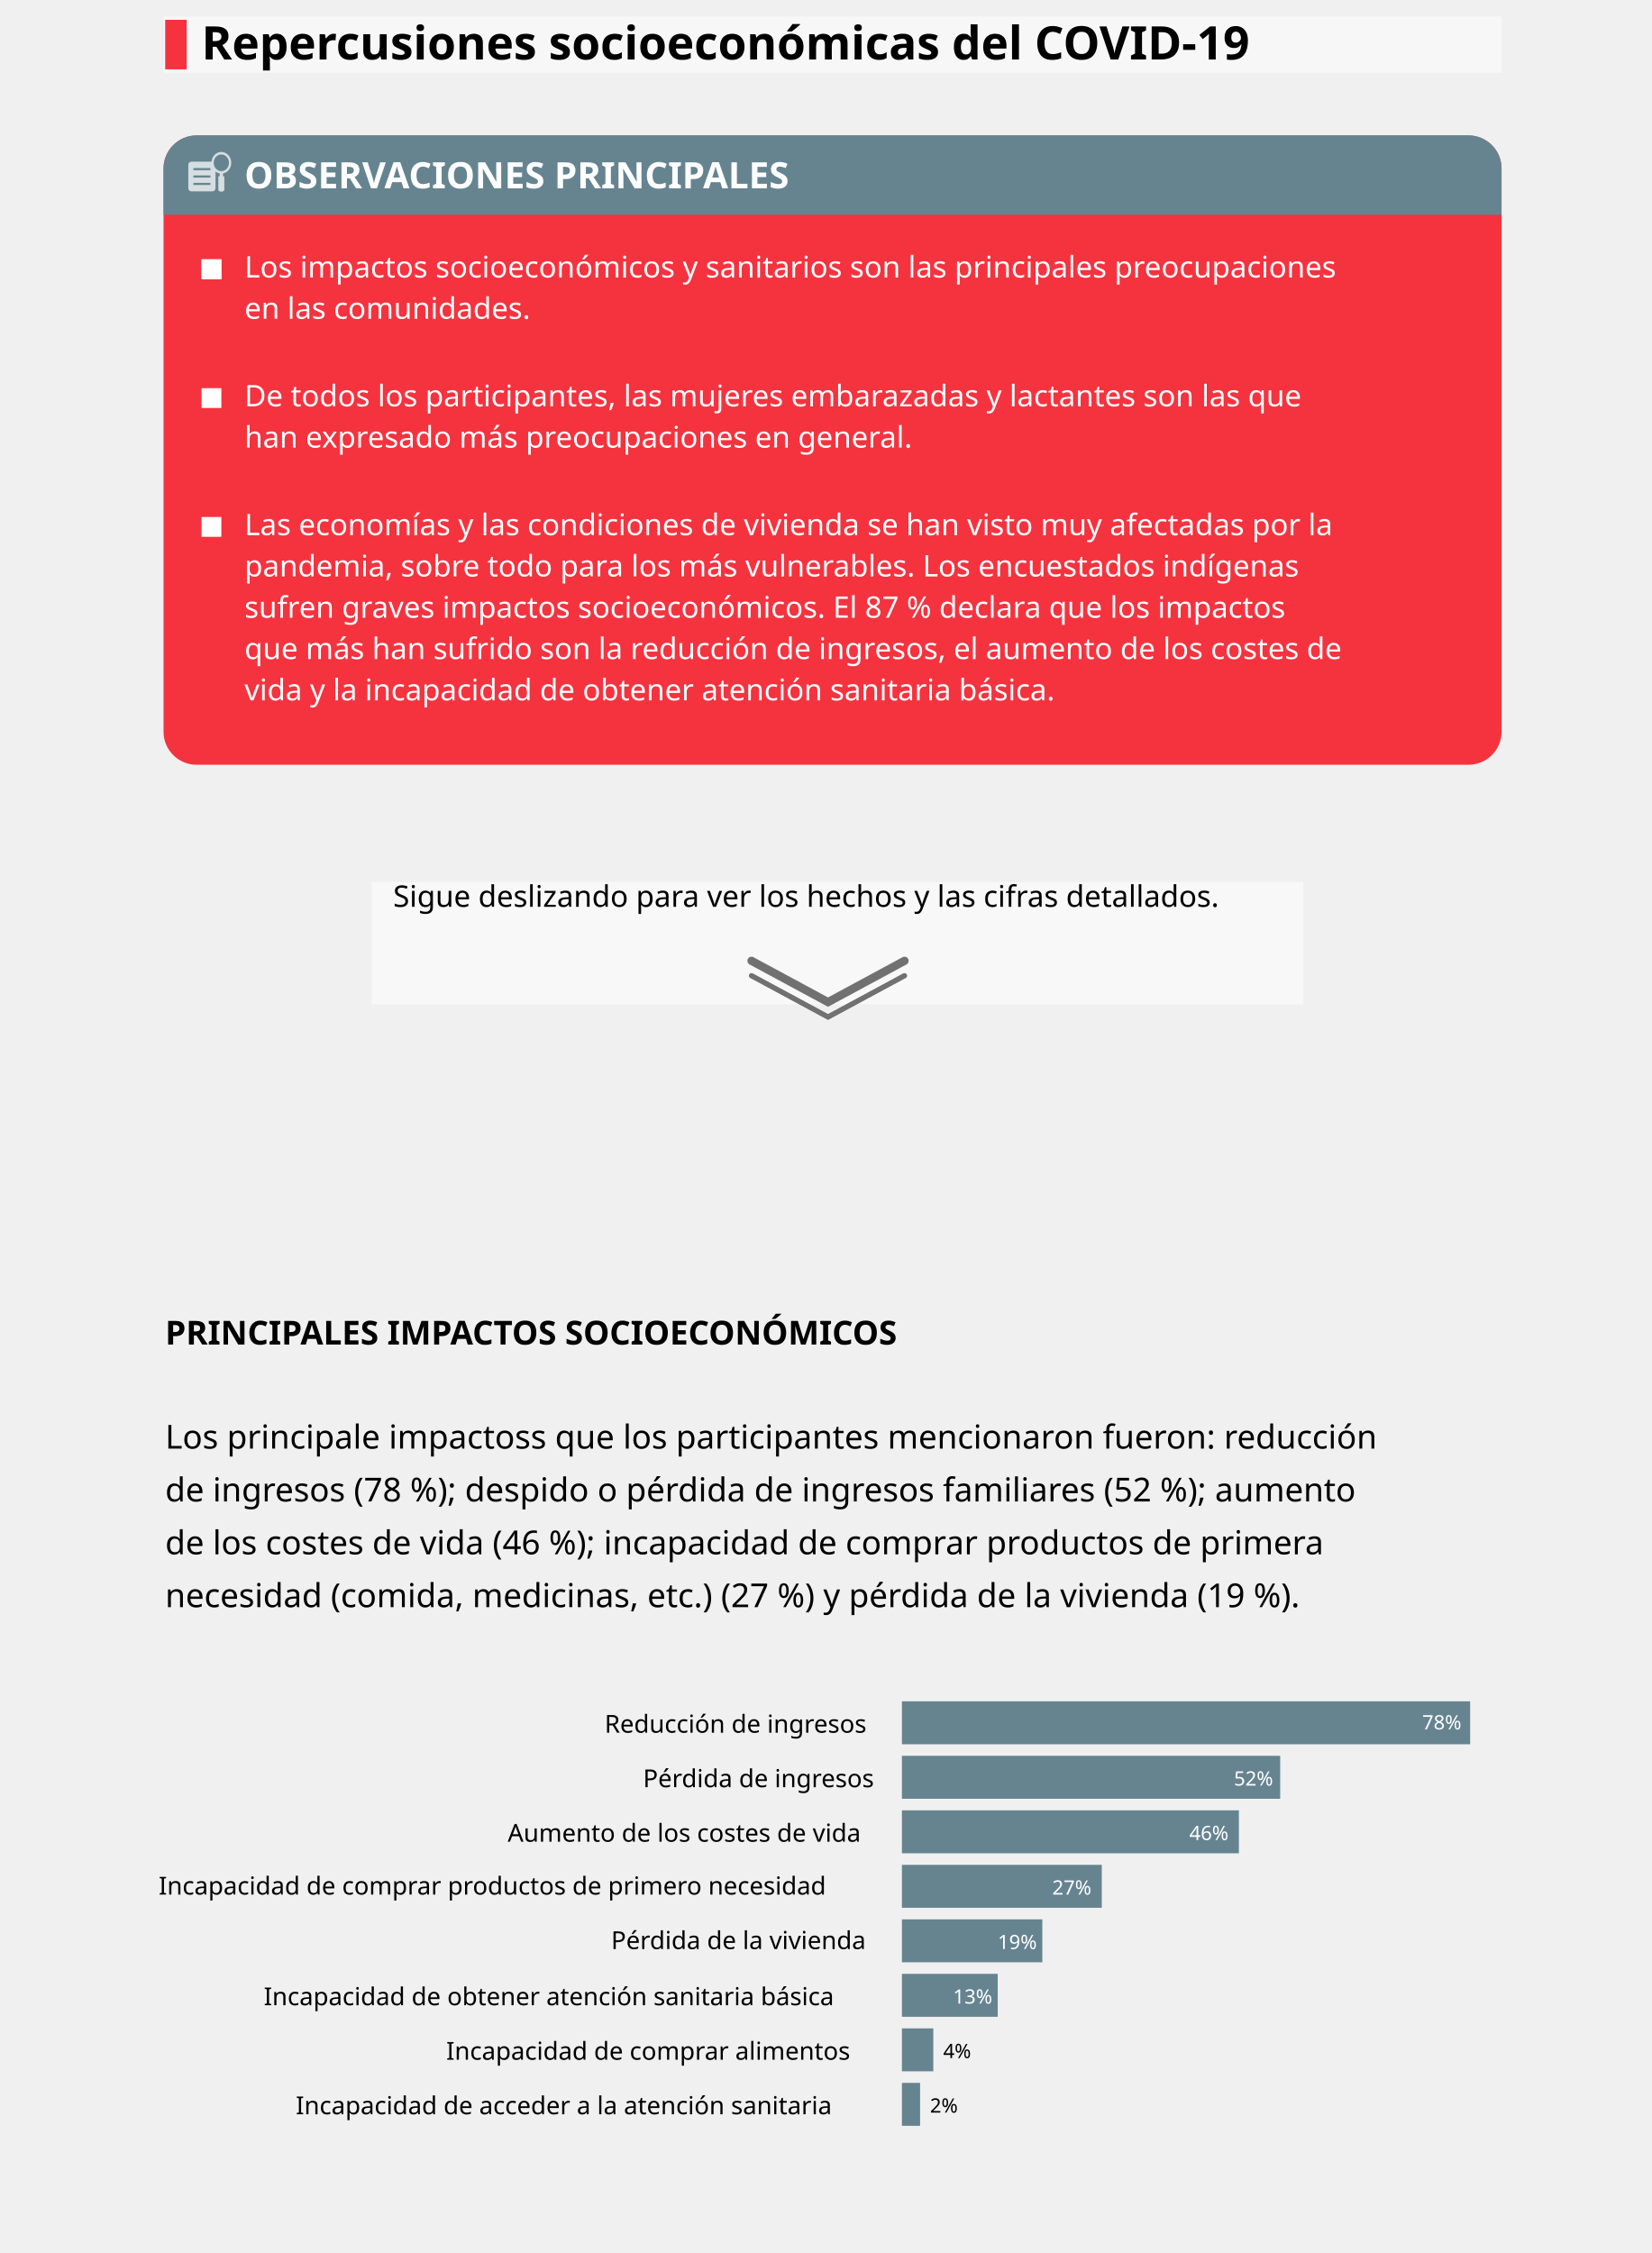
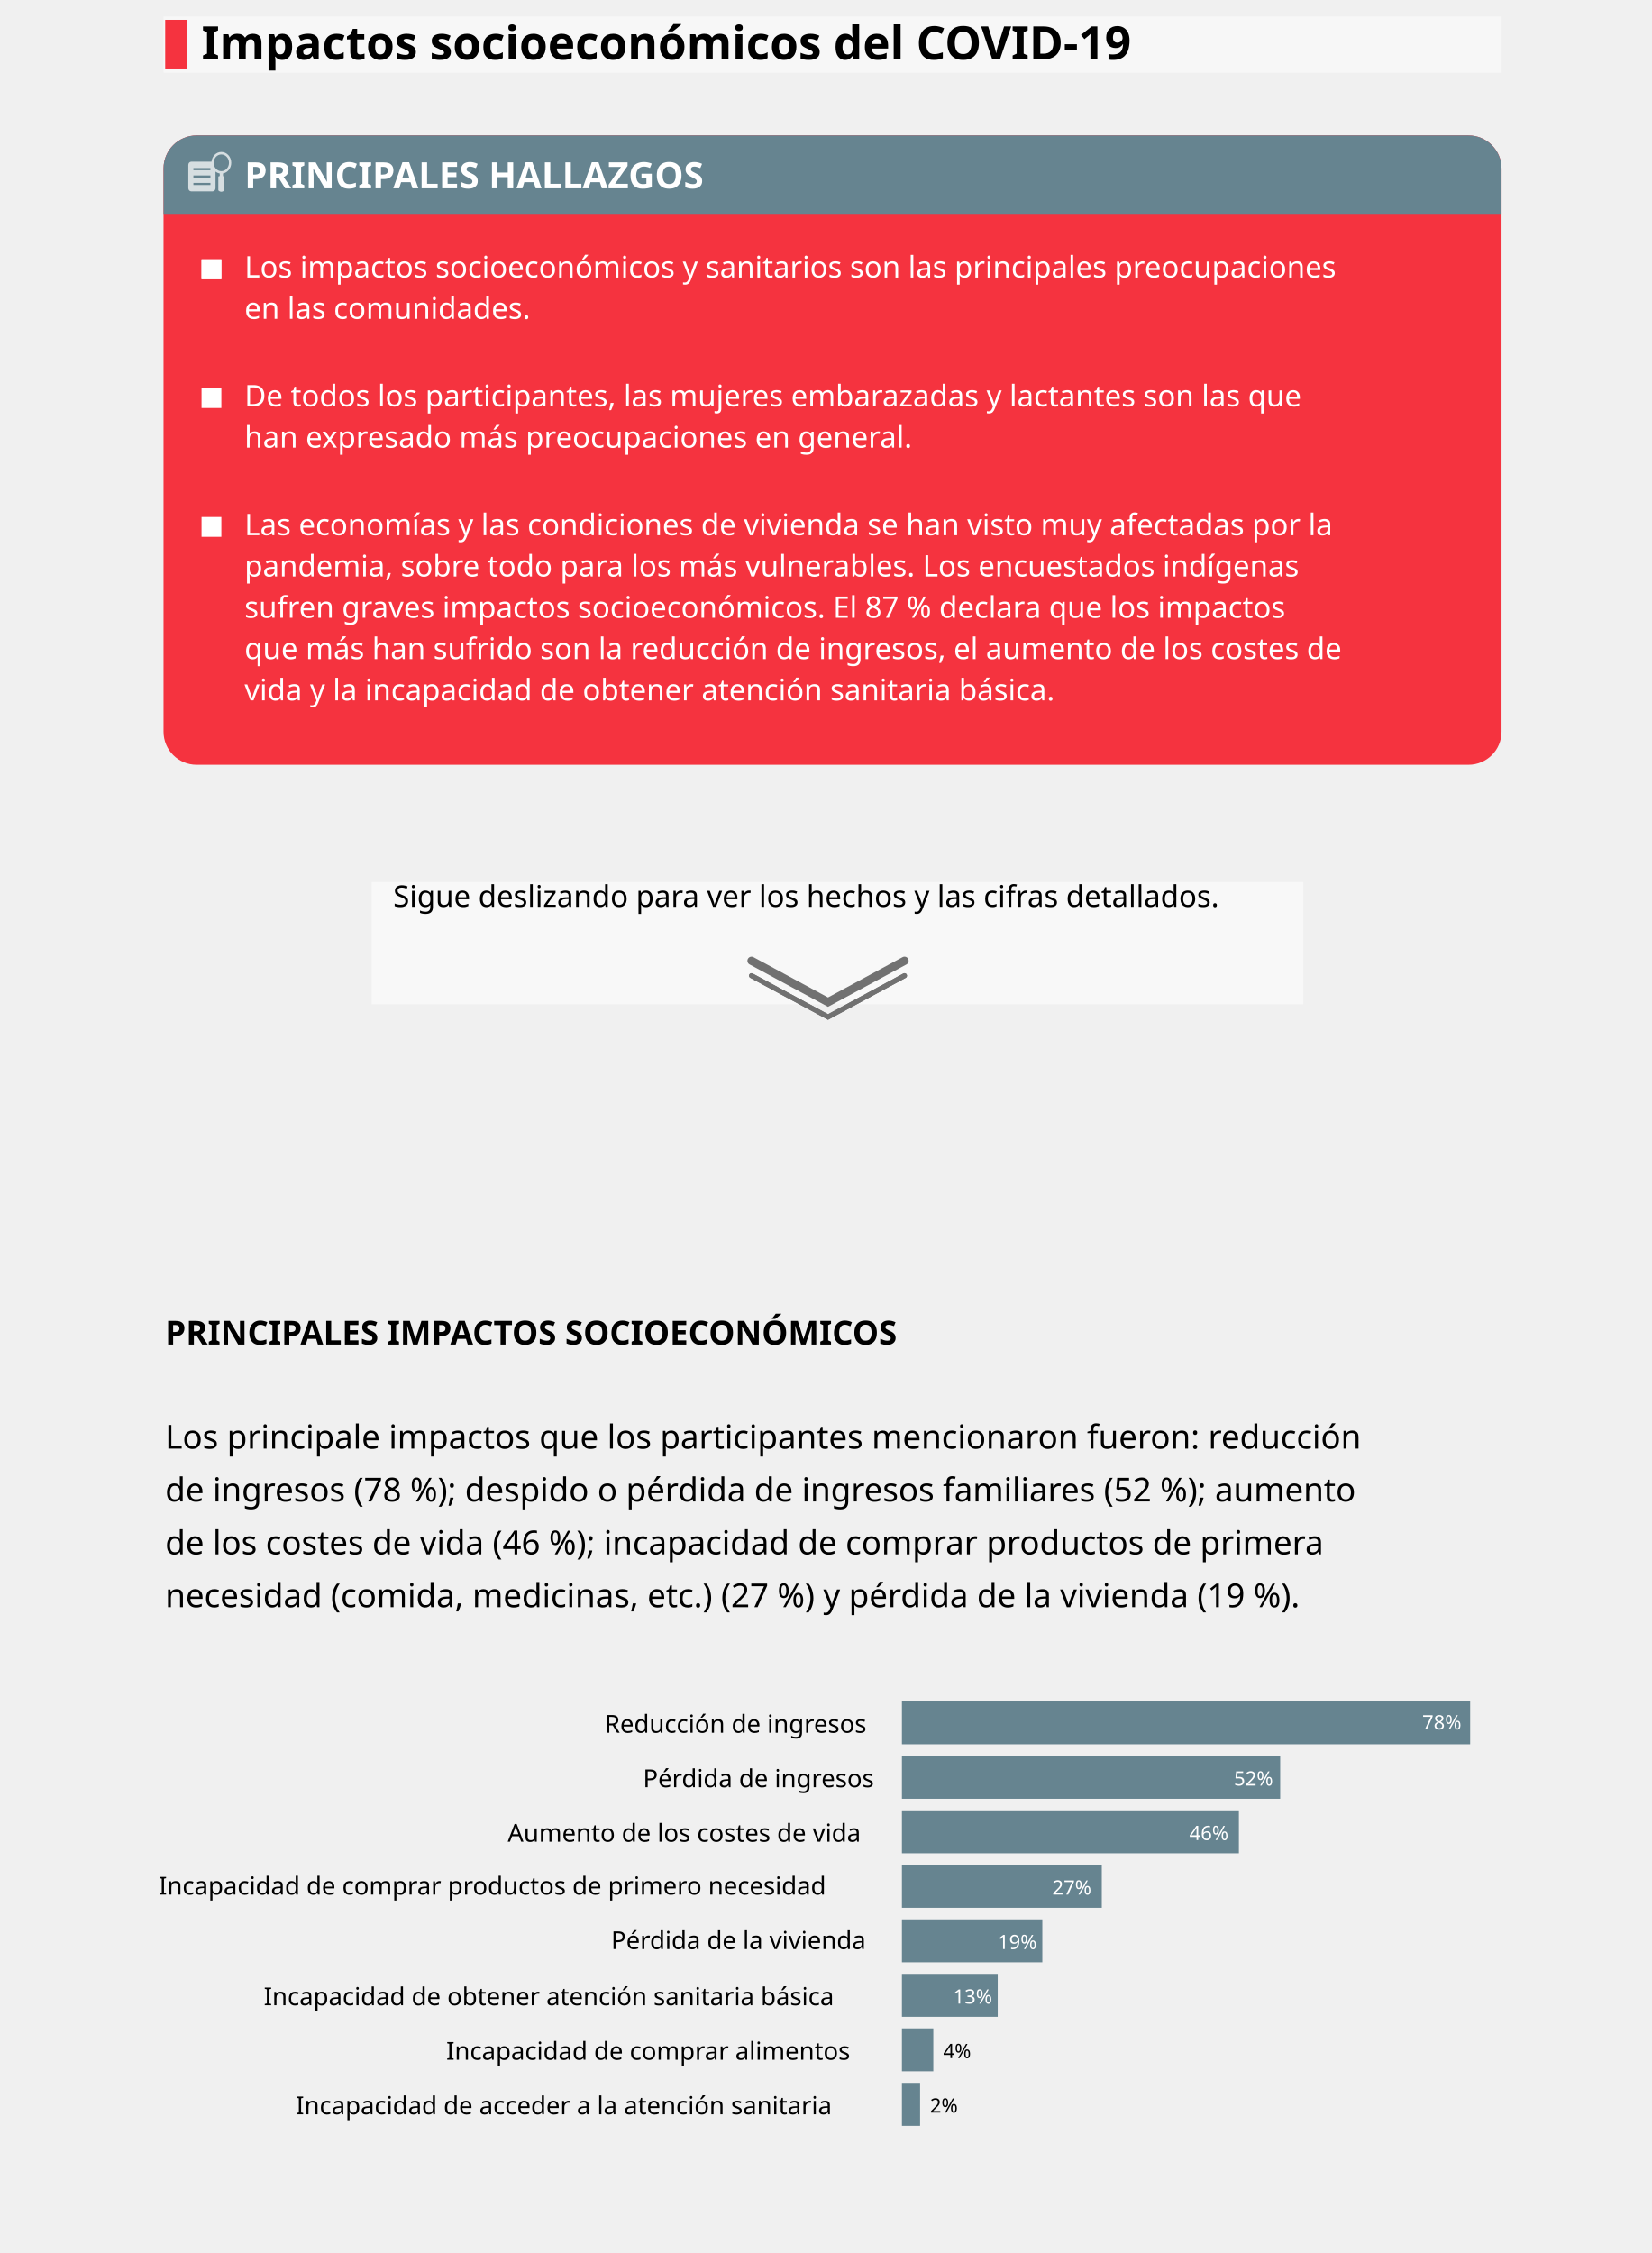
<svg xmlns="http://www.w3.org/2000/svg" width="1000px" height="1364px" viewBox="0 0 1000 1364" version="1.1">
  <g id="svg39" stroke="none" stroke-width="1" fill="none" fill-rule="evenodd">
    <rect id="title-bg" fill="#F7F7F7" x="99" y="10" width="810" height="34" />
    <text id="PRINCIPALES-IMPACTOS" font-family="Poppins-Bold, Poppins" font-size="20" font-weight="bold" fill="#000000">
      <tspan x="100" y="814">PRINCIPALES IMPACTOS SOCIOECONÓMICOS</tspan>
    </text>
    <text id="Los-principale-impac" font-family="Poppins-Regular, Poppins" font-size="20" font-weight="normal" line-spacing="32" fill="#000000">
-       <tspan x="100" y="877">Los principale impactoss que los participantes mencionaron fueron: reducción </tspan>
+       <tspan x="100" y="877">Los principale impactos que los participantes mencionaron fueron: reducción </tspan>
      <tspan x="100" y="909">de ingresos (78 %); despido o pérdida de ingresos familiares (52 %); aumento </tspan>
      <tspan x="100" y="941">de los costes de vida (46 %); incapacidad de comprar productos de primera </tspan>
      <tspan x="100" y="973">necesidad (comida, medicinas, etc.) (27 %) y pérdida de la vivienda (19 %).</tspan>
    </text>
    <g id="Group-3" transform="translate(10, 1030)" fill-rule="nonzero">
      <text id="Reducción-de-ingreso" font-family="Poppins-Regular, Poppins" font-size="15" font-weight="normal" fill="#000000">
        <tspan x="356.023" y="19">Reducción de ingresos</tspan>
      </text>
      <text id="Pérdida-de-ingresos" font-family="Poppins-Regular, Poppins" font-size="15" font-weight="normal" fill="#000000">
        <tspan x="379.275" y="52">Pérdida de ingresos</tspan>
      </text>
      <text id="Aumento-de-los-coste" font-family="Poppins-Regular, Poppins" font-size="15" font-weight="normal" fill="#000000">
        <tspan x="297.345" y="85">Aumento de los costes de vida</tspan>
      </text>
      <text id="Incapacidad-de-compr" font-family="Poppins-Regular, Poppins" font-size="15" font-weight="normal" fill="#000000">
        <tspan x="86.068" y="117">Incapacidad de comprar productos de primero necesidad</tspan>
      </text>
      <text id="Pérdida-de-la-vivien" font-family="Poppins-Regular, Poppins" font-size="15" font-weight="normal" fill="#000000">
        <tspan x="359.953" y="150">Pérdida de la vivienda</tspan>
      </text>
      <text id="Incapacidad-de-obten" font-family="Poppins-Regular, Poppins" font-size="15" font-weight="normal" fill="#000000">
        <tspan x="149.685" y="184">Incapacidad de obtener atención sanitaria básica</tspan>
      </text>
      <text id="Incapacidad-de-compr" font-family="Poppins-Regular, Poppins" font-size="15" font-weight="normal" fill="#000000">
        <tspan x="260.13" y="217">Incapacidad de comprar alimentos</tspan>
      </text>
      <text id="Incapacidad-de-acced" font-family="Poppins-Regular, Poppins" font-size="15" font-weight="normal" fill="#000000">
        <tspan x="169.065" y="250">Incapacidad de acceder a la atención sanitaria</tspan>
      </text>
      <rect id="Rectangle" fill="#668490" x="536" y="0" width="344" height="26" />
      <rect id="Rectangle" fill="#668490" x="536" y="33" width="229" height="26" />
      <rect id="Rectangle" fill="#668490" x="536" y="66" width="204" height="26" />
      <rect id="Rectangle" fill="#668490" x="536" y="99" width="121" height="26" />
      <rect id="Rectangle" fill="#668490" x="536" y="132" width="85" height="26" />
      <rect id="Rectangle" fill="#668490" x="536" y="165" width="58" height="26" />
      <rect id="Rectangle" fill="#668490" x="536" y="198" width="19" height="26" />
      <rect id="Rectangle" fill="#668490" x="536" y="231" width="11" height="26" />
      <text id="78%" font-family="Poppins-Regular, Poppins" font-size="12" font-weight="normal" fill="#FFFFFF">
        <tspan x="851" y="17">78%</tspan>
      </text>
      <text id="52%" font-family="Poppins-Regular, Poppins" font-size="12" font-weight="normal" fill="#FFFFFF">
        <tspan x="737" y="51">52%</tspan>
      </text>
      <text id="46%" font-family="Poppins-Regular, Poppins" font-size="12" font-weight="normal" fill="#FFFFFF">
        <tspan x="710" y="84">46%</tspan>
      </text>
      <text id="27%" font-family="Poppins-Regular, Poppins" font-size="12" font-weight="normal" fill="#FFFFFF">
        <tspan x="627" y="117">27%</tspan>
      </text>
      <text id="19%" font-family="Poppins-Regular, Poppins" font-size="12" font-weight="normal" fill="#FFFFFF">
        <tspan x="594" y="150">19%</tspan>
      </text>
      <text id="13%" font-family="Poppins-Regular, Poppins" font-size="12" font-weight="normal" fill="#FFFFFF">
        <tspan x="567" y="183">13%</tspan>
      </text>
      <text id="4%" font-family="Poppins-Regular, Poppins" font-size="12" font-weight="normal" fill="#000000">
        <tspan x="561" y="216">4%</tspan>
      </text>
      <text id="2%" font-family="Poppins-Regular, Poppins" font-size="12" font-weight="normal" fill="#000000">
        <tspan x="553" y="249">2%</tspan>
      </text>
    </g>
-     <text id="Repercusiones-socioe" font-family="Poppins-Bold, Poppins" font-size="28" font-weight="bold" fill="#000000">
-       <tspan x="122" y="36">Repercusiones socioeconómicas del COVID-19</tspan>
+     <text id="Impactos-socioeconóm" font-family="Poppins-Bold, Poppins" font-size="28" font-weight="bold" fill="#000000">
+       <tspan x="122" y="36">Impactos socioeconómicos del COVID-19</tspan>
    </text>
    <g id="main_findings" transform="translate(99, 82)">
      <rect id="Rectangle" fill="#F5333F" x="0" y="0" width="810" height="381" rx="20" />
      <path d="M20,0 L790,0 C801.046,-2.02906125e-15 810,8.954 810,20 L810,48 L810,48 L0,48 L0,20 C-1.3527075e-15,8.954 8.954,9.13448861e-15 20,0 Z" id="Rectangle" fill="#668490" />
      <g id="finding" transform="translate(23, 67)" fill="#FFFFFF">
        <text id="Los-impactos-socioec" font-family="Poppins-SemiBold, Poppins" font-size="18" font-weight="500">
          <tspan x="26" y="19">Los impactos socioeconómicos y sanitarios son las principales preocupaciones </tspan>
          <tspan x="26" y="44">en las comunidades.</tspan>
        </text>
        <rect id="Rectangle" x="0" y="8" width="12" height="12" />
      </g>
-       <text id="OBSERVACIONES-PRINCI" font-family="Poppins-Bold, Poppins" font-size="22" font-weight="bold" fill="#FFFFFF">
-         <tspan x="49" y="32">OBSERVACIONES PRINCIPALES</tspan>
+       <text id="PRINCIPALES-HALLAZGO" font-family="Poppins-Bold, Poppins" font-size="22" font-weight="bold" fill="#FFFFFF">
+         <tspan x="49" y="32">PRINCIPALES HALLAZGOS</tspan>
      </text>
      <path d="M41,16.556 C40.998,12.934 38.307,10 34.987,10 C31.876,10 29.347,12.586 29.036,15.889 L16.784,15.889 C15.803,15.888 15,16.765 15,17.834 L15,31.898 C15,32.97 15.803,33.844 16.784,33.844 L29.676,33.844 C30.659,33.844 31.465,32.97 31.465,31.898 L31.465,21.848 C32.202,22.432 33.064,22.837 34,23.006 L34.026,24.532 L33.166,24.846 L33.166,33.23 C33.166,33.23 33.992,34.155 35.074,34.075 C36.154,33.996 36.804,33.233 36.804,33.233 L36.805,24.847 L36.003,24.632 L35.979,23.006 C38.825,22.485 40.998,19.806 41,16.556 Z M34.986,21.606 C32.432,21.606 30.359,19.345 30.359,16.555 C30.359,13.766 32.43,11.508 34.988,11.508 C37.542,11.504 39.615,13.764 39.618,16.559 C39.615,19.346 37.547,21.606 34.986,21.606 Z M28.386,29.988 L18.075,29.988 L18.075,28.708 L28.386,28.708 L28.386,29.988 Z M28.386,25.508 L18.075,25.508 L18.075,24.225 L28.386,24.225 L28.386,25.508 Z M28.386,21.029 L18.075,21.029 L18.075,19.746 L28.386,19.746 L28.386,21.029 Z" id="Shape" fill="#FFFFFF" fill-rule="nonzero" opacity="0.728" />
      <g id="finding" transform="translate(23, 145)" fill="#FFFFFF">
        <text id="De-todos-los-partici" font-family="Poppins-SemiBold, Poppins" font-size="18" font-weight="500">
          <tspan x="26" y="19">De todos los participantes, las mujeres embarazadas y lactantes son las que </tspan>
          <tspan x="26" y="44">han expresado más preocupaciones en general.</tspan>
        </text>
        <rect id="Rectangle" x="0" y="8" width="12" height="12" />
      </g>
      <g id="finding" transform="translate(23, 75)" fill="#FFFFFF">
        <rect id="Rectangle" x="0" y="0" width="12" height="12" />
      </g>
      <g id="finding" transform="translate(23, 223)" fill="#FFFFFF">
        <text id="Las-economías-y-las" font-family="Poppins-SemiBold, Poppins" font-size="18" font-weight="500">
          <tspan x="26" y="19">Las economías y las condiciones de vivienda se han visto muy afectadas por la </tspan>
          <tspan x="26" y="44">pandemia, sobre todo para los más vulnerables. Los encuestados indígenas </tspan>
          <tspan x="26" y="69">sufren graves impactos socioeconómicos.  El 87 % declara que los impactos </tspan>
          <tspan x="26" y="94">que más han sufrido son la reducción de ingresos, el aumento de los costes de </tspan>
          <tspan x="26" y="119">vida y la incapacidad de obtener atención sanitaria básica.</tspan>
        </text>
        <rect id="Rectangle" x="0" y="8" width="12" height="12" />
      </g>
    </g>
    <g id="scroll_down_g" transform="translate(225, 530)">
      <rect id="Rectangle" fill="#FFFFFF" opacity="0.534" x="0" y="4" width="564" height="74" />
      <g id="scroll_down" transform="translate(13, 0)">
        <text id="Sigue-deslizando-par" font-family="Poppins-SemiBold, Poppins" font-size="18" font-weight="500" fill="#000000">
          <tspan x="0" y="19">Sigue deslizando para ver los hechos y las cifras detallados.</tspan>
        </text>
        <polyline id="Path-10" stroke="#717171" stroke-width="5" stroke-linecap="round" points="216.955 51.702 263.26 76.702 309.566 51.702" />
        <polyline id="Path-10" stroke="#717171" stroke-width="3" stroke-linecap="round" points="216.955 60.702 263.26 85.702 309.566 60.702" />
        <polyline id="Path-10" stroke="#717171" stroke-width="3" stroke-linecap="round" points="216.955 60.702 263.26 85.702 309.566 60.702" />
      </g>
    </g>
    <rect id="Rectangle" fill="#F5333F" x="100" y="12" width="13" height="30" />
  </g>
</svg>
